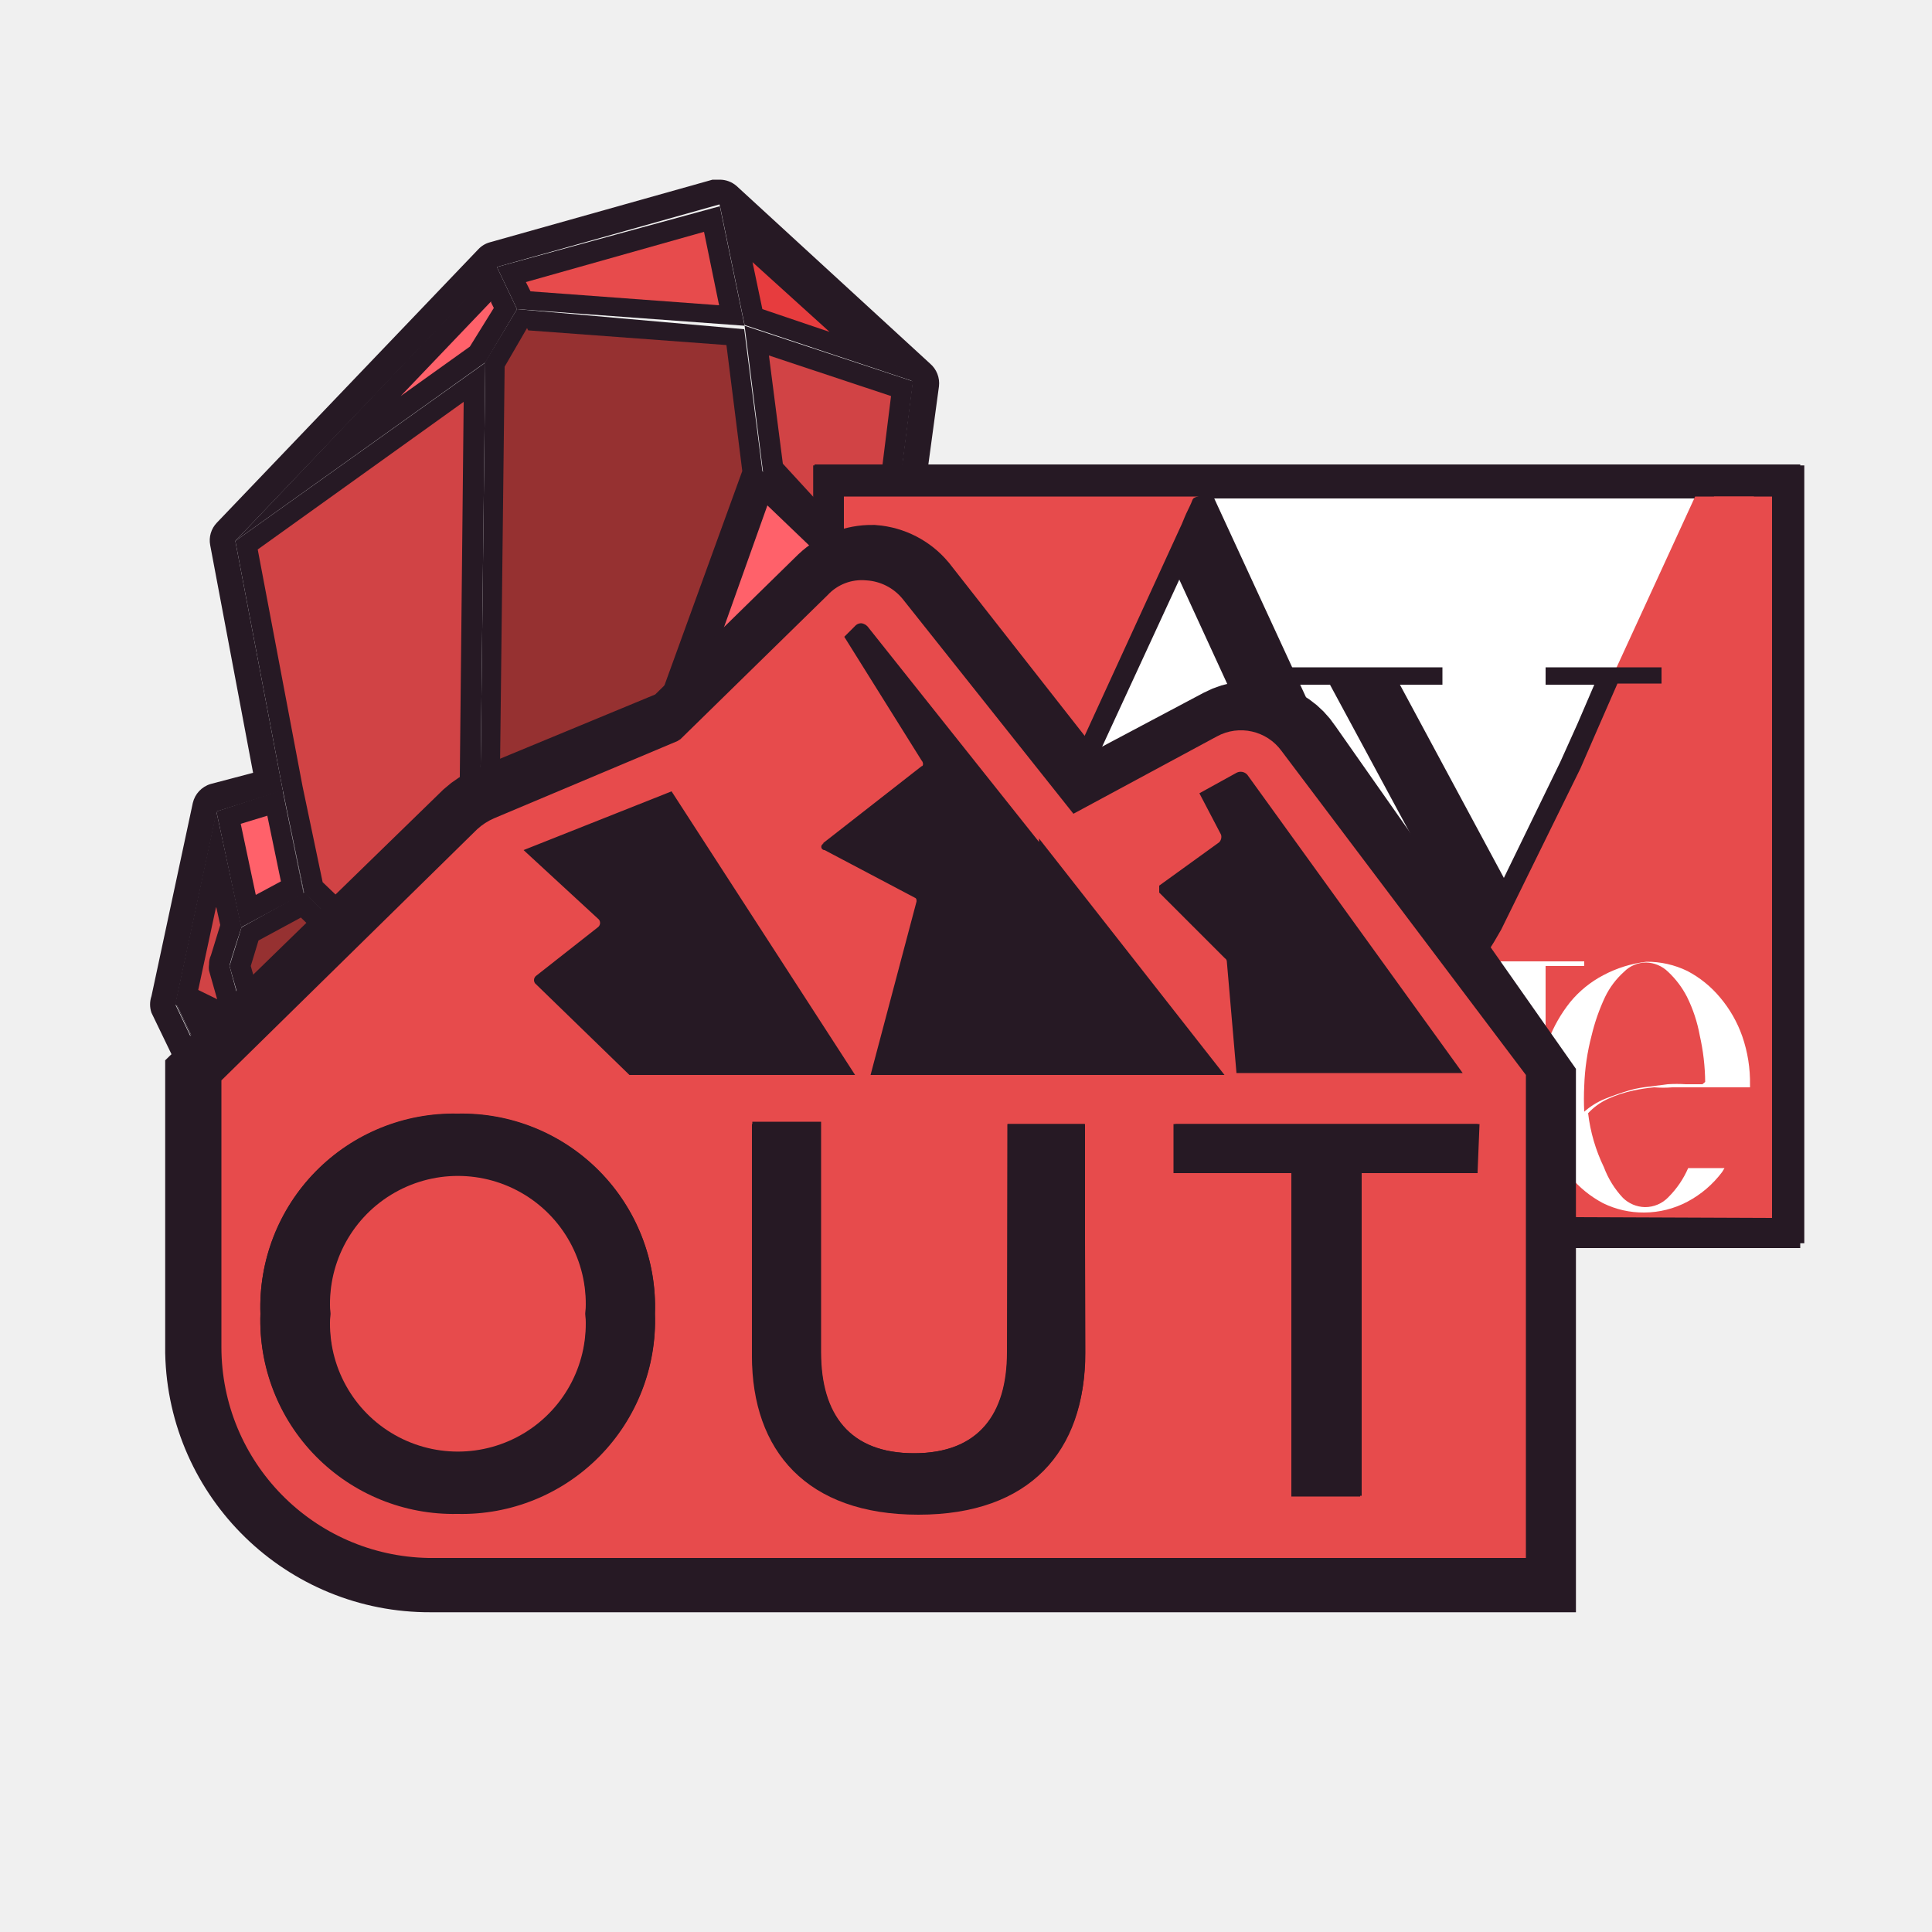
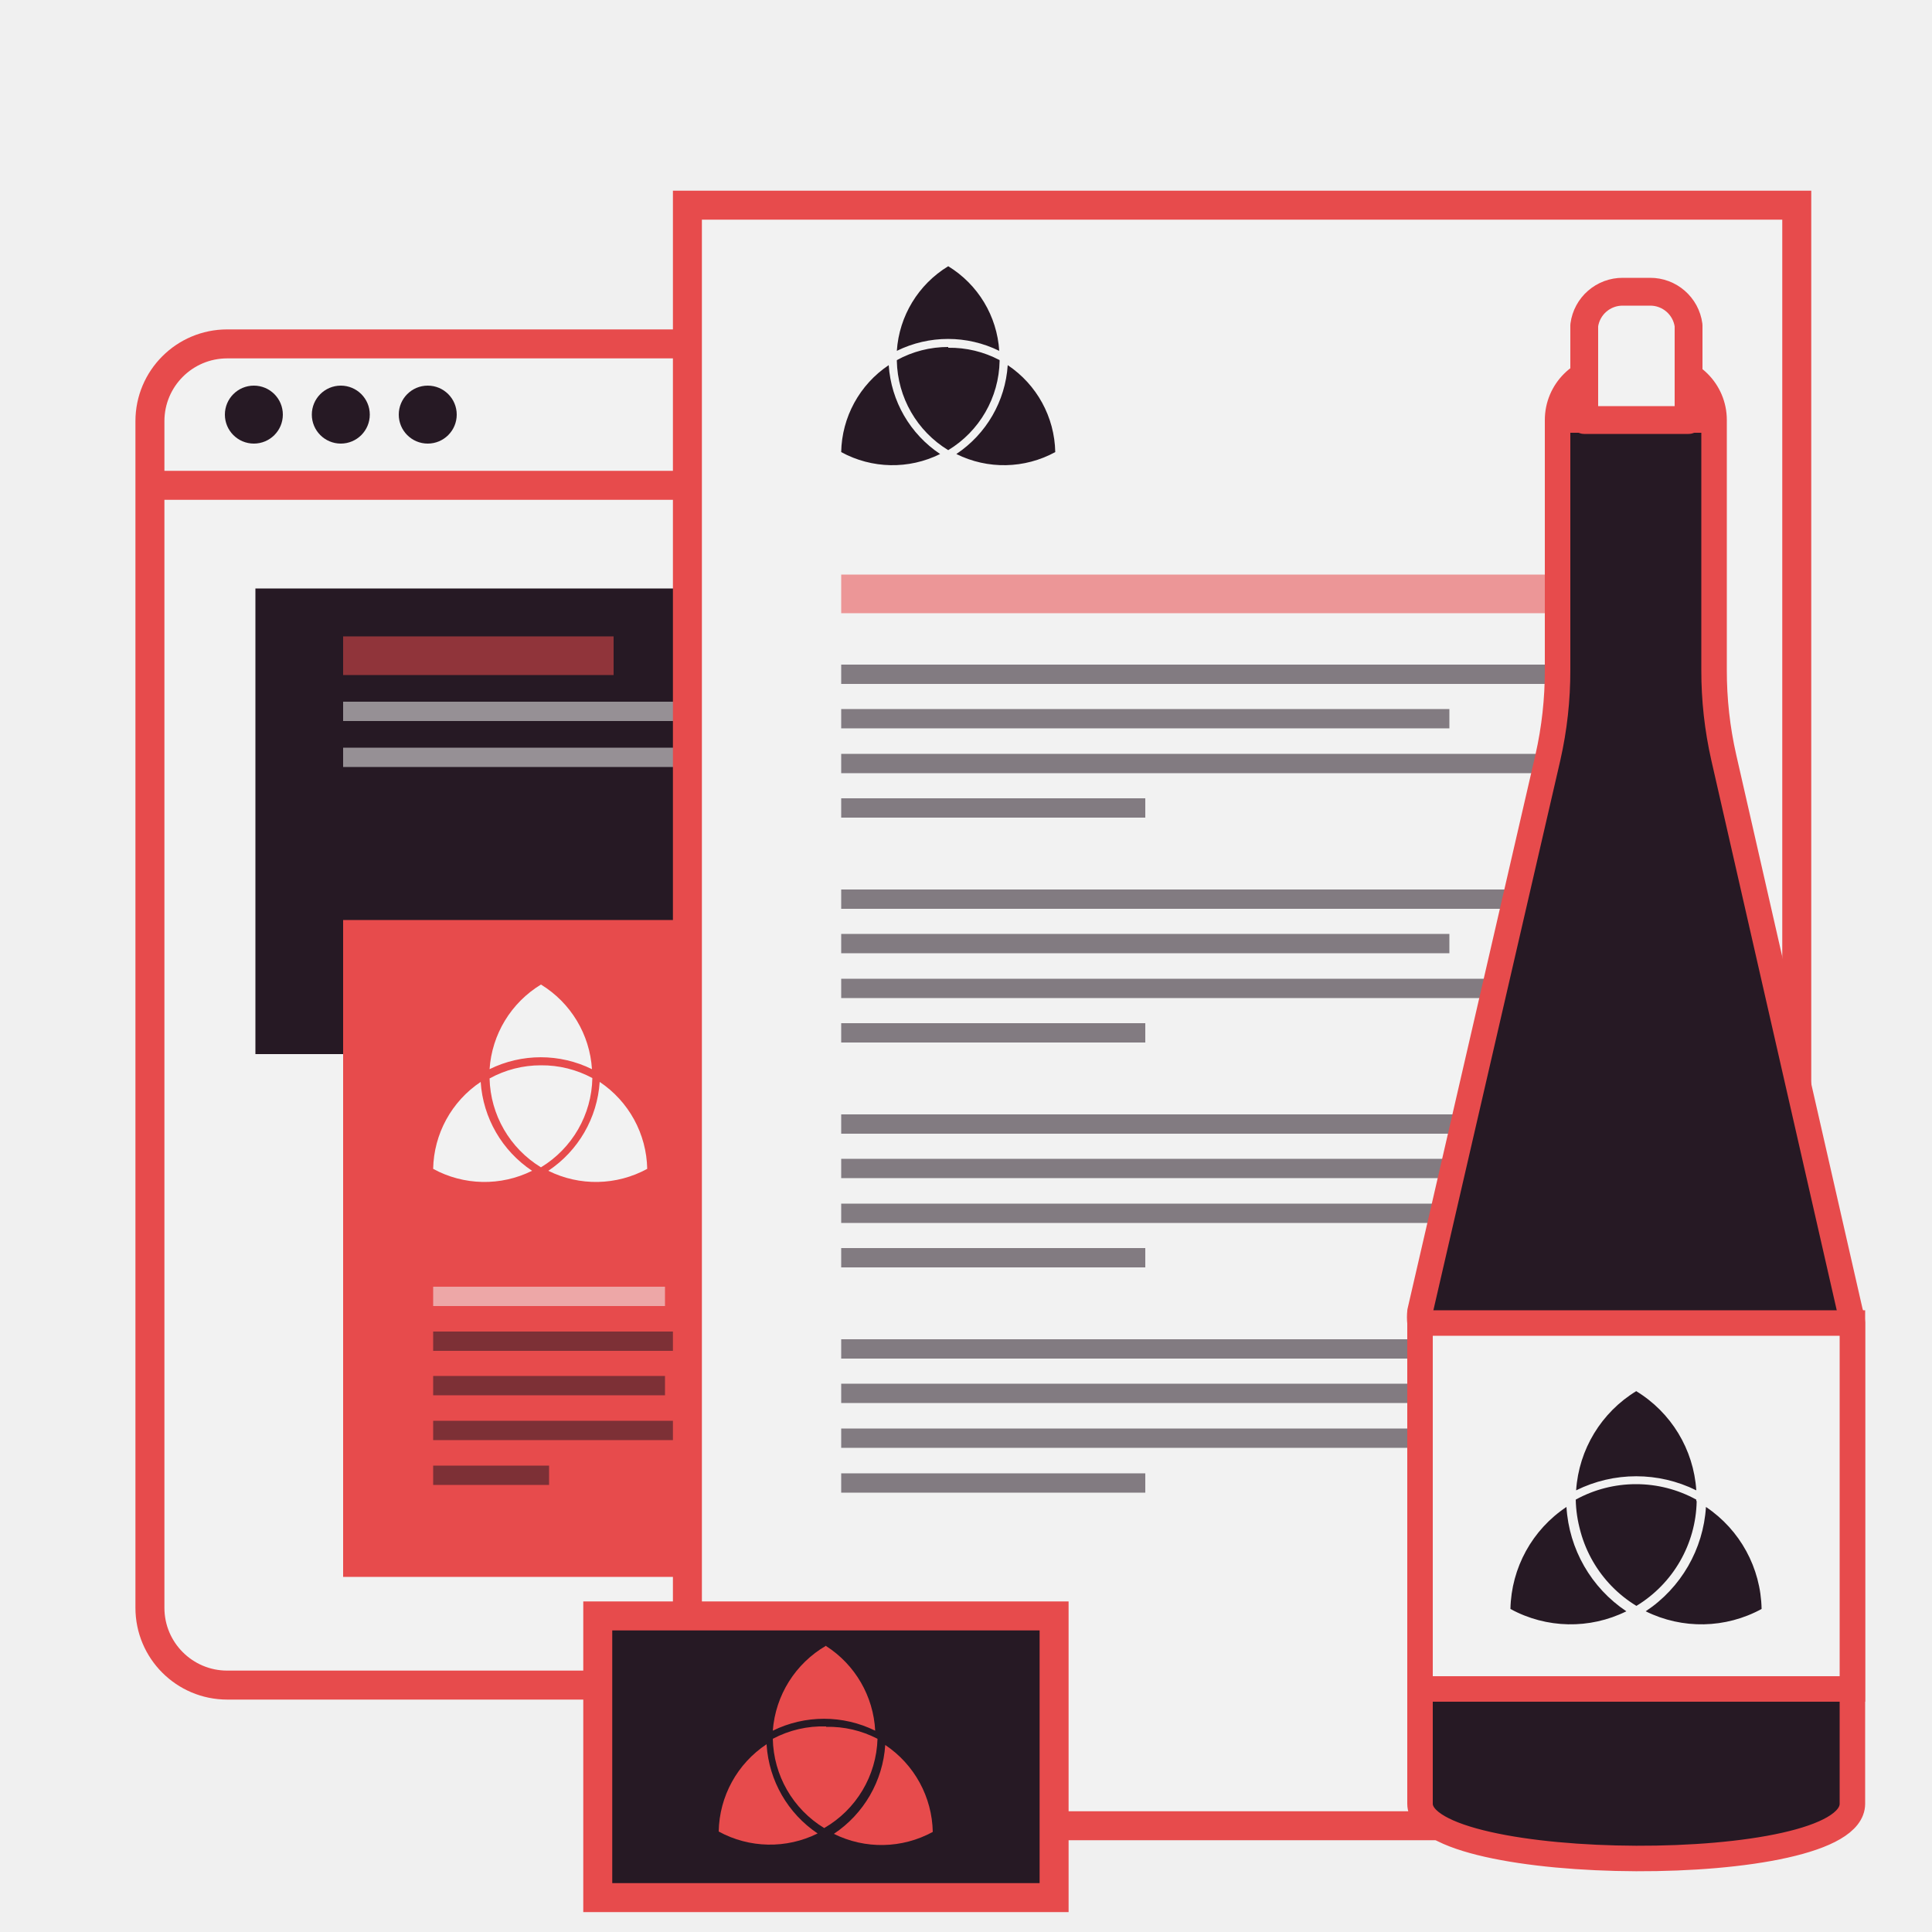
<svg xmlns="http://www.w3.org/2000/svg" id="Layer_1" data-name="Layer 1" viewBox="0 0 50 50">
  <defs>
-     <style>.cls-1,.cls-10{fill:#261924;}.cls-2{fill:#e74b4c;}.cls-3{fill:#ff616a;}.cls-4{fill:#e73c3e;}.cls-5{fill:#d14345;}.cls-6{fill:#963131;}.cls-7,.cls-8,.cls-9{fill:#fff;}.cls-10,.cls-8,.cls-9{stroke:#261924;stroke-miterlimit:10;}.cls-8{stroke-width:1.91px;}.cls-9{stroke-width:0.88px;}.cls-10{stroke-width:2.65px;}.cls-11{fill:none;}</style>
+     <style>.cls-1,.cls-10,.cls-11,.cls-5,.cls-8{fill:#f2f2f2;}.cls-1,.cls-10,.cls-11,.cls-12,.cls-7,.cls-9{stroke:#e74b4c;}.cls-1,.cls-10,.cls-12,.cls-7,.cls-9{stroke-miterlimit:10;}.cls-1,.cls-7{stroke-width:0.75px;}.cls-2,.cls-6,.cls-7,.cls-9{fill:#261924;}.cls-3,.cls-4{fill:#e74b4c;}.cls-4,.cls-5,.cls-6{opacity:0.55;}.cls-10,.cls-12,.cls-9{stroke-width:0.66px;}.cls-11{stroke-linecap:round;stroke-linejoin:round;stroke-width:0.72px;}.cls-12{fill:none;}</style>
  </defs>
-   <path class="cls-1" d="M24.3,10,24,12.21l-.79.91.41-3.24-5-4.59L12.86,6.91,6.09,14l1.23,6.46L5.61,21h0l-1.07,5,1.67,3.52L5,30.06v1.72l1.7.54-.47.54-1.43-.45a.67.67,0,0,1-.46-.63V30.06a.66.66,0,0,1,.36-.59l.64-.32L3.92,26.21a.66.66,0,0,1,0-.43l1.07-5a.67.67,0,0,1,.46-.49L6.55,20,5.44,14.11a.66.66,0,0,1,.17-.58l6.77-7.08a.64.64,0,0,1,.3-.18l5.76-1.62.18,0a.66.66,0,0,1,.45.17l5,4.59A.67.67,0,0,1,24.3,10Z" />
-   <polygon class="cls-1" points="7.13 31.78 7.12 31.79 6.65 30.62 4.97 30.06 6.19 29.45 4.52 25.93 5.6 20.96 5.61 20.96 4.54 25.93 6.22 29.45 5.02 30.06 6.67 30.62 7.13 31.78" />
-   <path class="cls-1" d="M6.24,24s-.28.92-.31,1v0l.31-1,1.63-.87-.55-2.65.54,2.65Z" />
-   <polygon class="cls-1" points="17.44 18.61 19.76 12.25 19.75 12.25 17.27 19.09 17.44 18.61" />
-   <polygon class="cls-1" points="7.88 23.09 9.34 24.52 9.34 24.5 9.84 24.74 9.84 24.73 9.34 24.5 7.88 23.09" />
-   <polygon class="cls-1" points="9.03 26.4 9.03 26.4 8.87 26.48 9.03 26.4" />
-   <polygon class="cls-1" points="15.46 22.07 16.78 20.44 15.46 22.07 15.46 22.07" />
-   <polygon class="cls-1" points="23.23 13.12 23.23 13.12 23.64 9.88 23.23 13.12" />
-   <polygon class="cls-1" points="16.78 20.44 16.88 20.49 16.88 20.49 16.78 20.44 16.78 20.44" />
-   <polygon class="cls-2" points="5.24 31.59 5.24 30.43 6.45 30.83 6.82 31.74 6.59 32.01 5.24 31.59" />
-   <path class="cls-1" d="M5.5,30.8l.74.25.26.65h0l-1-.32V30.8M5,30.06v1.72l1.7.54.45-.52-.48-1.17L5,30.06Z" />
-   <polygon class="cls-3" points="5.7 30.01 6.27 29.72 6.87 29.79 6.56 30.3 5.7 30.01" />
-   <polygon class="cls-1" points="6.22 29.45 5.02 30.06 6.67 30.62 7.3 29.57 7.32 29.58 7.32 29.57 6.22 29.45 6.22 29.45" />
-   <polygon class="cls-4" points="6.39 29.2 5.1 26.49 6.24 27.04 6.94 29.26 6.39 29.2" />
-   <path class="cls-1" d="M5.66,27.05l.36.17.53,1.7-.9-1.88M4.54,25.93l1.68,3.52,1.1.13L6.48,26.9l0-.06-1.93-.92Z" />
-   <polygon class="cls-3" points="5.91 21.14 7.12 20.78 7.56 22.95 6.43 23.56 5.91 21.14" />
-   <path class="cls-1" d="M6.92,21.12l.35,1.69-.65.35-.39-1.84.69-.21m.4-.67L5.6,21l.64,3,1.62-.87-.54-2.65Z" />
-   <path class="cls-5" d="M4.84,25.78l.76-3.55L6,24c-.06.2-.24.8-.28.9a.3.3,0,0,0,0,.16v0L6,26.36Z" />
-   <path class="cls-1" d="M5.6,23.49l.1.45-.24.78a.54.54,0,0,0-.05.24.53.53,0,0,0,0,.16l.21.74-.49-.24.46-2.14M5.6,21l-1.07,5,1.93.92L5.94,25h0v0c0-.07.31-1,.31-1L5.6,21Z" />
-   <polygon class="cls-6" points="6.68 26.64 6.21 24.99 6.47 24.15 7.83 23.42 9.01 24.57 7.98 26.64 6.68 26.64" />
-   <path class="cls-1" d="M7.78,23.74l.91.88-.87,1.75H6.88L6.49,25l.2-.66,1.09-.59m.09-.65L6.25,24l-.31,1h0l.53,1.86,0,.06H8.2l0-.07h0l1.16-2.32L7.87,23.09Z" />
-   <polygon class="cls-6" points="6.97 30.65 7.41 29.92 8.17 30.17 7.22 31.28 6.97 30.65" />
-   <path class="cls-1" d="M7.53,30.24l.19.06-.41.47,0-.1.26-.43m-.22-.66-.63,1,.46,1.16,1.37-1.59V30l-1.19-.4v0Z" />
-   <polygon class="cls-5" points="7.54 29.4 6.84 27.17 8 27.17 8.39 28.6 8.29 29.66 7.54 29.4" />
-   <path class="cls-1" d="M7.79,27.43l.32,1.15-.06.72-.3-.1L7.2,27.43h.59m.4-.53H6.48l.84,2.67h0v0l1.19.4.12-1.48L8.2,26.9Z" />
-   <polygon class="cls-3" points="12.79 7.37 13.08 7.98 12.36 9.18 8.23 12.13 12.79 7.37" />
-   <path class="cls-1" d="M12.71,7.83l.07.14-.62,1-1.79,1.28,2.34-2.45m.15-.92L6.09,14l6.47-4.62L13.38,8l-.52-1.09Z" />
-   <polygon class="cls-2" points="13.55 7.74 13.23 7.08 18.42 5.62 18.94 8.14 13.55 7.74" />
-   <path class="cls-1" d="M18.22,6l.39,1.9-4.88-.36-.12-.24L18.22,6m.4-.66L12.86,6.91,13.38,8l5.89.43-.65-3.14Z" />
-   <path class="cls-6" d="M12.82,9.44l.7-1.16L19,8.68l.45,3.54-3,8.13-1.11,1.36a.93.93,0,0,0-.48-.13l-.17,0L12.68,22Z" />
-   <path class="cls-1" d="M13.67,8.55l5.13.38.41,3.26-2.44,6.72-.46,1.27-1,1.2a1.2,1.2,0,0,0-.4-.07l-.22,0-1.77.33.14-12.15.58-1M13.38,8l-.82,1.36-.15,13,.11,0,2.3-.43h.12a.66.66,0,0,1,.4.14l.12.09,1.31-1.63h0l.49-1.35,2.49-6.84-.49-3.82L13.38,8Z" />
-   <polygon class="cls-4" points="19.5 8.23 19.05 6.04 22.55 9.24 19.5 8.23" />
-   <path class="cls-1" d="M19.47,6.78l2,1.81L19.73,8l-.26-1.24m-.85-1.49.65,3.14,4.37,1.46-5-4.6Z" />
-   <polygon class="cls-5" points="20 12.13 19.59 8.81 23.35 10.06 22.98 13.01 21.94 14.22 20 12.13" />
-   <path class="cls-1" d="M19.9,9.2l3.16,1.05-.33,2.65-.8.92L20.26,12,19.9,9.2m-.63-.77.48,3.81h0l2.18,2.36h0l1.29-1.49.41-3.24L19.27,8.43Z" />
-   <polygon class="cls-3" points="17.45 19.08 17.59 18.67 19.75 12.61 21.66 14.44 17.31 19.42 17.45 19.08" />
-   <path class="cls-1" d="M19.86,13.08l1.43,1.37-3.24,3.71,1.81-5.08m-.25-.87-2.26,6.36-.15.4-.5,1.28h0l.11.12,5.2-6-2.27-2.17-.15,0Z" />
-   <path class="cls-5" d="M9.46,24.26,8.12,23l-.54-2.57L6.38,14.1l5.91-4.22-.14,12.27L10.56,23a.93.93,0,0,0-.38.4l-.46.95Z" />
-   <path class="cls-1" d="M12,10.4,11.88,22l-1.45.82a1.19,1.19,0,0,0-.49.51l-.34.7-1.25-1.2-.52-2.48L6.67,14.22,12,10.4m.54-1L6.09,14l1.23,6.46.55,2.65L9.34,24.5l.5.24.58-1.18a.66.66,0,0,1,.27-.29l1.62-.91.1,0,.15-13Z" />
-   <polygon class="cls-3" points="9.34 24.52 8.18 26.83 8.87 26.48 9.03 26.4 9.84 24.74 9.34 24.5 9.34 24.52" />
-   <path class="cls-1" d="M8.18,26.83h0l0,.07.45,1.63L8.77,27a.66.66,0,0,1,.07-.24L9,26.4l-.16.08Z" />
-   <polygon class="cls-5" points="16.88 20.49 16.7 20.69 16.78 20.44 16.88 20.49" />
-   <polygon class="cls-3" points="16.78 20.44 16.7 20.69 15.49 22.09 15.47 22.07 16.78 20.44" />
-   <path class="cls-1" d="M18.72,35.61l-.06,0a.68.68,0,0,1-.36.1h-.14l-.59-.13Z" />
-   <path class="cls-1" d="M15.49,22.09l-.44.51-.12-.09-2.3.43L11,23.85,9.43,27.08l-.18,2.25-.74.86V30l.13-1.48L8.77,27a.65.65,0,0,1,.06-.24L9,26.4l.82-1.66h0l.58-1.18a.67.67,0,0,1,.27-.29l1.62-.91.1,0,.11,0,2.3-.43h.12a.67.67,0,0,1,.41.14l.12.09Z" />
-   <polygon class="cls-1" points="10.27 26 10.32 28.08 10.32 28.08 10.27 26 10.27 26" />
-   <polygon class="cls-6" points="15.06 22.6 14.81 22.89 14.94 22.51 15.06 22.6" />
-   <polygon class="cls-1" points="14.94 22.51 14.81 22.89 15.06 22.6 14.94 22.51 14.94 22.51" />
-   <polygon class="cls-2" points="10.62 25.83 11.24 24.03 12.77 23.17 14.48 22.86 11.64 26.15 10.62 25.83" />
-   <path class="cls-1" d="M13.78,23.26l-2.23,2.58-.6-.19.5-1.45,1.37-.77,1-.18m1.15-.75-2.3.43L11,23.85,10.28,26l1.45.45,3.08-3.57.13-.38Z" />
-   <polygon class="cls-3" points="10.27 26 10.27 26 10.27 26 11.02 23.85 9.43 27.07 10.27 26" />
-   <polygon class="cls-1" points="11.02 23.85 9.43 27.07 10.27 26 10.27 26 10.27 26 11.02 23.85 11.02 23.85" />
-   <polygon class="cls-3" points="9.43 27.08 9.43 27.08 9.43 27.08 9.43 27.08" />
-   <rect class="cls-1" x="9.43" y="27.08" transform="translate(-19.22 28) rotate(-72.65)" />
-   <polygon class="cls-4" points="10.55 26.36 11.27 26.59 10.57 27.39 10.55 26.36" />
-   <polygon class="cls-1" points="10.28 26 10.32 28.08 11.73 26.45 10.28 26 10.28 26" />
-   <polygon class="cls-5" points="9.69 27.18 10.03 26.75 10.06 27.99 9.58 28.54 9.69 27.18" />
-   <polygon class="cls-1" points="10.27 26 9.43 27.08 9.25 29.33 10.32 28.08 10.27 26 10.27 26" />
-   <rect class="cls-7" x="24.32" y="12.85" width="19.75" height="11.94" />
-   <path class="cls-8" d="M22,31.22H45.74V13H22Z" />
-   <rect class="cls-9" x="21.52" y="12.46" width="24.63" height="19.4" />
-   <rect class="cls-2" x="21.96" y="24.79" width="16.56" height="6.53" />
-   <polyline class="cls-2" points="21.84 12.85 21.84 31.34 22.59 31.34 31.05 12.85 22.35 12.85" />
-   <polyline class="cls-2" points="45.39 31.3 45.39 12.85 43.87 12.85 35.39 31.3 44.89 31.3" />
-   <polygon class="cls-2" points="45.86 31.52 45.86 12.85 44.36 12.85 35.81 31.48 45.86 31.52" />
-   <path class="cls-7" d="M35.26,31.22v.12H32.09v-.12h1V25.87a.63.63,0,0,0,0-.16.72.72,0,0,0-.08-.18l-.06-.12s-.06-.06-.1-.1a.8.8,0,0,0-.2-.16,1.24,1.24,0,0,0-.24-.1,1.3,1.3,0,0,1-.18,0h-.06a2,2,0,0,0-.75.16,3.54,3.54,0,0,0-.67.37,2.35,2.35,0,0,0-.41.31,2.22,2.22,0,0,1-.22.18v5.21h1v.12H27.88v-.12h1V26.15c0,.06-.1.12-.18.22s-.16.2-.24.33-.24.43-.37.67a2,2,0,0,0-.16.75H27.8a2,2,0,0,1,.14-.75,3.88,3.88,0,0,1,.33-.65,5.08,5.08,0,0,1,.37-.49c.12-.12.18-.22.22-.24l0,0,1.06-1.06.1-.1v1.06l.33-.26a5.08,5.08,0,0,1,.49-.33,5.27,5.27,0,0,1,.59-.28,1.87,1.87,0,0,1,.67-.12h.08a2,2,0,0,1,1.18.37A2,2,0,0,1,34,26a2.46,2.46,0,0,1,.22.73c0,.22,0,.35,0,.35V31.2h1Z" />
-   <path class="cls-7" d="M40,27.11v1.06a3.67,3.67,0,0,1-.79,2.26,2.78,2.78,0,0,1-.85.69,2.29,2.29,0,0,1-1,.24,2.37,2.37,0,0,1-1.06-.24,2.78,2.78,0,0,1-.85-.69,3.34,3.34,0,0,1-.59-1,3.62,3.62,0,0,1-.22-1.24v-2c0,.06-.1.12-.18.22s-.16.2-.24.33-.24.43-.37.67a2,2,0,0,0-.16.75h-.12a1.81,1.81,0,0,1,.14-.73,3.88,3.88,0,0,1,.33-.65,2.54,2.54,0,0,1,.37-.49c.12-.12.18-.22.22-.24l1.18-1.18v3.3a5.91,5.91,0,0,0,.12,1.22,4.08,4.08,0,0,0,.35,1,1.88,1.88,0,0,0,.49.65.81.81,0,0,0,.57.22h0a.92.92,0,0,0,.57-.22,1.79,1.79,0,0,0,.47-.65,5.17,5.17,0,0,0,.35-1,5.91,5.91,0,0,0,.12-1.22V25h-1v-.12H41V25H40v2.12Z" />
-   <path class="cls-7" d="M42.61,24.89a2.37,2.37,0,0,1,1.06.24,2.78,2.78,0,0,1,.85.69,3.18,3.18,0,0,1,.57,1,3.65,3.65,0,0,1,.2,1.26v.06H43.73l-.45,0a2.86,2.86,0,0,1-.47,0,4.75,4.75,0,0,0-.53.08,3.25,3.25,0,0,0-.67.22,1.64,1.64,0,0,0-.51.37,4.39,4.39,0,0,0,.41,1.4A2.37,2.37,0,0,0,42,31a.84.84,0,0,0,.57.24h0a.83.83,0,0,0,.61-.26,2.43,2.43,0,0,0,.51-.75l0,0h.94l-.06.1a2.71,2.71,0,0,1-.9.77,2.41,2.41,0,0,1-1.12.28,2.37,2.37,0,0,1-1.06-.24,2.78,2.78,0,0,1-.85-.69,3.18,3.18,0,0,1-.57-1,3.65,3.65,0,0,1-.2-1.26,3.73,3.73,0,0,1,.2-1.26,3.66,3.66,0,0,1,.57-1,2.78,2.78,0,0,1,.85-.69A3.15,3.15,0,0,1,42.61,24.89ZM44.13,28a5.7,5.7,0,0,0-.14-1.2,3.76,3.76,0,0,0-.33-1,2.37,2.37,0,0,0-.49-.65.84.84,0,0,0-.57-.24h0a.8.8,0,0,0-.57.24,2.1,2.1,0,0,0-.49.65,5.17,5.17,0,0,0-.35,1A5.91,5.91,0,0,0,41,28.1a6.61,6.61,0,0,0,0,.67,1.94,1.94,0,0,1,.53-.33c.2-.08.43-.16.63-.22s.37-.08.53-.1l.47-.06a3.6,3.6,0,0,1,.47,0h.43Z" />
-   <path class="cls-7" d="M25.11,24.83a2.37,2.37,0,0,1,1.06.24,2.78,2.78,0,0,1,.85.69,3.18,3.18,0,0,1,.57,1,3.65,3.65,0,0,1,.2,1.26v.06H26.23l-.45,0a2.86,2.86,0,0,1-.47,0,2.43,2.43,0,0,0-.53.1,3.25,3.25,0,0,0-.67.22,1.64,1.64,0,0,0-.51.37,4.39,4.39,0,0,0,.41,1.4,2.37,2.37,0,0,0,.49.65.84.84,0,0,0,.57.24h0a.83.83,0,0,0,.61-.26,2.43,2.43,0,0,0,.51-.75l0,0h.94l-.06.1a2.71,2.71,0,0,1-.9.77,2.41,2.41,0,0,1-1.12.28A2.37,2.37,0,0,1,24.06,31a2.78,2.78,0,0,1-.85-.69,3.18,3.18,0,0,1-.57-1,3.65,3.65,0,0,1-.2-1.26,3.73,3.73,0,0,1,.2-1.26,3.66,3.66,0,0,1,.57-1,2.78,2.78,0,0,1,.85-.69A3,3,0,0,1,25.11,24.83ZM26.64,28a5.7,5.7,0,0,0-.14-1.2,3.76,3.76,0,0,0-.33-1,2.37,2.37,0,0,0-.49-.65.84.84,0,0,0-.57-.24h0a.8.8,0,0,0-.57.24,2.1,2.1,0,0,0-.49.65,5.17,5.17,0,0,0-.35,1,5.91,5.91,0,0,0-.12,1.22,6.61,6.61,0,0,0,0,.67,1.94,1.94,0,0,1,.53-.33c.2-.08.43-.16.63-.22s.37-.08.53-.1l.47-.06a3.6,3.6,0,0,1,.47,0h.43Z" />
-   <path class="cls-1" d="M33.7,24.79v-.45h1.14L32.9,20.15H28.14l-2,4.19h1.14v.45H24.28v-.45h1.36l4.9-10.68c.06-.12.1-.24.16-.37s.12-.24.16-.35.2-.06.26-.18h.24l5.33,11.55h1.53v.45H33.7ZM30.52,15,28.35,19.7h4.33Z" />
-   <path class="cls-1" d="M43,17.69H41.86l-.49,1.12-.47,1.08-2.05,4.17-.18.31c-.06.1-.24.39-.31.47h-.1l-3.84-7.12H33v-.45h4.33v.45h-1.1l2.69,5,1.46-3,.45-1,.43-1H40v-.45h3Z" />
-   <path class="cls-10" d="M33.46,19.53l6,8.55V40.4H11.15A5.52,5.52,0,0,1,5.6,35V28l6.78-6.6a1.59,1.59,0,0,1,.44-.28l4.83-2s.05,0,.08-.05l3.85-3.77a1.44,1.44,0,0,1,1-.39,1.38,1.38,0,0,1,.95.49L28,21.1l3.77-2A1.3,1.3,0,0,1,33.46,19.53Z" />
-   <path class="cls-11" d="M15.47,24l-1.6,1.29c-.08.05-.08.13,0,.2l2.41,2.34h5.89l-4.75-7.46v0L13.52,22l2,1.75A.15.15,0,0,1,15.47,24Z" />
-   <path class="cls-11" d="M23.9,19.8l-2.56,2a.1.1,0,0,0,0,.18l2.34,1.24c.05,0,.08,0,.05.08l-1.19,4.49h9.21L26.95,21.7v0l-4.42-5.58a.17.17,0,0,0-.15-.08s-.05,0-.1.05l-.25.3h0l2,3.2A.26.26,0,0,1,23.9,19.8Z" />
-   <path class="cls-11" d="M32.3,20.1a.22.22,0,0,0-.28-.05l-.94.51h0l.56,1.07a.16.16,0,0,1-.05.2L30,22.94a.16.16,0,0,0,0,.23l1.73,1.73s.05,0,.05.05L32,27.84h5.86v.05Z" />
-   <path class="cls-2" d="M33.17,19.44a1.3,1.3,0,0,0-1.68-.38l-3.71,2-4.42-5.56a1.31,1.31,0,0,0-.94-.48,1.2,1.2,0,0,0-1,.38l-3.81,3.73-.08.05-4.75,2a1.57,1.57,0,0,0-.43.28l-6.62,6.5v6.9a5.46,5.46,0,0,0,5.36,5.46h28.4V27.82ZM30,22.92l1.55-1.12a.2.2,0,0,0,.05-.2l-.56-1.07L32,20a.23.23,0,0,1,.28.05l5.61,7.77v-.05H32l-.25-2.89s0-.05-.05-.08L30,23.1C30,23.07,30,23,30,22.92Zm-8.71-1.09,2.56-2c.05,0,.05-.1,0-.15l-2-3.2.3-.3a.21.21,0,0,1,.15-.05.28.28,0,0,1,.15.08l4.44,5.58V21.7l4.8,6.12H22.53l1.19-4.49c0-.05,0-.08-.05-.1L21.34,22A.08.08,0,0,1,21.34,21.83Zm-3.91-1.35h0l4.75,7.34H16.29l-2.41-2.34a.14.14,0,0,1,0-.23L15.47,24a.14.14,0,0,0,0-.23L13.55,22ZM11.84,39.16A5,5,0,0,1,6.74,34a5,5,0,0,1,5.1-5.18A5,5,0,0,1,16.95,34,5,5,0,0,1,11.84,39.16ZM28.09,35c0,2.49-1.42,4.14-4.31,4.14s-4.31-1.68-4.31-4.11v-6h1.78V35c0,1.6.74,2.61,2.41,2.61s2.41-1,2.41-2.61V29.09h2Zm10.15-4.67h-3v8.38H33.42V30.36h-3V29.09h7.87Z" />
-   <path class="cls-2" d="M11.84,30.38A3.3,3.3,0,0,0,8.55,34a3.31,3.31,0,1,0,6.6,0A3.31,3.31,0,0,0,11.84,30.38Z" />
-   <path class="cls-1" d="M11.84,28.83A5,5,0,0,0,6.74,34a5,5,0,0,0,5.1,5.18A5,5,0,0,0,16.95,34,5,5,0,0,0,11.84,28.83Zm0,8.78A3.3,3.3,0,0,1,8.55,34a3.31,3.31,0,1,1,6.6,0A3.31,3.31,0,0,1,11.84,37.62Z" />
-   <path class="cls-1" d="M26.06,35c0,1.6-.74,2.61-2.41,2.61s-2.41-1-2.41-2.61V29.09H19.46v6c0,2.46,1.42,4.11,4.31,4.11s4.31-1.65,4.31-4.14V29.09h-2Z" />
-   <polygon class="cls-1" points="30.37 30.36 33.42 30.36 33.42 38.73 35.2 38.73 35.2 30.36 38.24 30.36 38.24 29.09 30.37 29.09 30.37 30.36" />
+   <rect class="cls-1" x="3.88" y="8.9" width="20.12" height="34.71" rx="2" ry="2" />
+   <line class="cls-1" x1="3.88" y1="12.56" x2="24" y2="12.56" />
+   <rect class="cls-2" x="6.61" y="15.23" width="14.15" height="12.05" />
+   <rect class="cls-3" x="8.88" y="23.81" width="11.88" height="17" />
+   <rect class="cls-4" x="8.88" y="16.47" width="7" height="1" />
+   <rect class="cls-5" x="8.88" y="18.16" width="12" height="0.5" />
+   <rect class="cls-5" x="8.88" y="19.35" width="9" height="0.5" />
+   <rect class="cls-5" x="11.21" y="33.3" width="6" height="0.5" />
+   <rect class="cls-6" x="11.21" y="34.46" width="8" height="0.5" />
+   <rect class="cls-6" x="11.21" y="35.61" width="6" height="0.5" />
+   <rect class="cls-6" x="11.21" y="36.77" width="7" height="0.5" />
+   <rect class="cls-6" x="11.21" y="37.93" width="3" height="0.5" />
+   <circle class="cls-2" cx="6.57" cy="10.73" r="0.75" />
+   <circle class="cls-2" cx="8.82" cy="10.73" r="0.75" />
+   <circle class="cls-2" cx="11.07" cy="10.73" r="0.75" />
+   <rect class="cls-1" x="17.79" y="5.31" width="28.71" height="41.94" />
+   <rect class="cls-6" x="21.77" y="17.2" width="20.98" height="0.5" />
+   <rect class="cls-6" x="21.77" y="18.35" width="15.74" height="0.5" />
+   <rect class="cls-6" x="21.77" y="19.51" width="18.36" height="0.5" />
+   <rect class="cls-6" x="21.77" y="20.66" width="7.87" height="0.5" />
+   <rect class="cls-6" x="21.77" y="23.02" width="20.98" height="0.5" />
+   <rect class="cls-6" x="21.77" y="24.17" width="15.74" height="0.5" />
+   <rect class="cls-6" x="21.77" y="25.33" width="18.36" height="0.5" />
+   <rect class="cls-6" x="21.77" y="26.48" width="7.87" height="0.5" />
+   <rect class="cls-6" x="21.77" y="28.84" width="20.98" height="0.5" />
+   <rect class="cls-6" x="21.77" y="29.99" width="15.74" height="0.5" />
+   <rect class="cls-6" x="21.77" y="31.15" width="18.36" height="0.5" />
+   <rect class="cls-6" x="21.77" y="32.3" width="7.87" height="0.5" />
+   <rect class="cls-6" x="21.77" y="34.66" width="20.98" height="0.5" />
+   <rect class="cls-6" x="21.77" y="35.81" width="15.74" height="0.5" />
+   <rect class="cls-6" x="21.77" y="36.97" width="18.36" height="0.5" />
+   <rect class="cls-6" x="21.77" y="38.13" width="7.87" height="0.5" />
+   <rect class="cls-4" x="21.77" y="14.87" width="18.36" height="1" />
+   <rect class="cls-7" x="15.47" y="41.82" width="11.81" height="7.29" />
+   <path class="cls-8" d="M14,27.57a2.75,2.75,0,0,0-1.33.34A2.77,2.77,0,0,0,14,30.21a2.76,2.76,0,0,0,1.33-2.31A2.75,2.75,0,0,0,14,27.57ZM12.44,28a2.77,2.77,0,0,0-1.23,2.25,2.77,2.77,0,0,0,2.56.05A3,3,0,0,1,12.44,28ZM14,25.48a2.78,2.78,0,0,0-1.33,2.19,3,3,0,0,1,2.65,0A2.77,2.77,0,0,0,14,25.48Zm0,0a2.78,2.78,0,0,0-1.33,2.19,3,3,0,0,1,2.65,0A2.77,2.77,0,0,0,14,25.48Zm0,2.09a2.75,2.75,0,0,0-1.33.34A2.77,2.77,0,0,0,14,30.21a2.76,2.76,0,0,0,1.33-2.31A2.75,2.75,0,0,0,14,27.57ZM12.44,28a2.77,2.77,0,0,0-1.23,2.25,2.77,2.77,0,0,0,2.56.05A3,3,0,0,1,12.44,28Z" />
+   <path class="cls-8" d="M15.52,28a3,3,0,0,1-1.33,2.3,2.77,2.77,0,0,0,2.56-.05A2.77,2.77,0,0,0,15.52,28Z" />
+   <path class="cls-3" d="M21.38,44.69A2.75,2.75,0,0,0,20,45a2.77,2.77,0,0,0,1.33,2.31A2.76,2.76,0,0,0,22.71,45,2.75,2.75,0,0,0,21.38,44.69Zm-1.54.46A2.77,2.77,0,0,0,18.6,47.4a2.77,2.77,0,0,0,2.56.05A3,3,0,0,1,19.84,45.16Zm1.54-2.56A2.78,2.78,0,0,0,20,44.79a3,3,0,0,1,2.65,0A2.77,2.77,0,0,0,21.38,42.6Zm0,0A2.78,2.78,0,0,0,20,44.79a3,3,0,0,1,2.65,0A2.77,2.77,0,0,0,21.38,42.6Zm0,2.09A2.75,2.75,0,0,0,20,45a2.77,2.77,0,0,0,1.33,2.31A2.76,2.76,0,0,0,22.71,45,2.75,2.75,0,0,0,21.38,44.69Zm-1.54.46A2.77,2.77,0,0,0,18.6,47.4a2.77,2.77,0,0,0,2.56.05A3,3,0,0,1,19.84,45.16Z" />
+   <path class="cls-3" d="M22.91,45.16a3,3,0,0,1-1.33,2.3,2.77,2.77,0,0,0,2.56-.05A2.77,2.77,0,0,0,22.91,45.16Z" />
+   <path class="cls-2" d="M24.54,9a2.75,2.75,0,0,0-1.33.34,2.77,2.77,0,0,0,1.33,2.31,2.76,2.76,0,0,0,1.33-2.31A2.75,2.75,0,0,0,24.54,9ZM23,9.45a2.77,2.77,0,0,0-1.23,2.25,2.77,2.77,0,0,0,2.56.05A3,3,0,0,1,23,9.45Zm1.54-2.56a2.78,2.78,0,0,0-1.33,2.19,3,3,0,0,1,2.65,0A2.77,2.77,0,0,0,24.54,6.89Zm0,0a2.78,2.78,0,0,0-1.33,2.19,3,3,0,0,1,2.65,0A2.77,2.77,0,0,0,24.54,6.89Zm0,2.09a2.75,2.75,0,0,0-1.33.34,2.77,2.77,0,0,0,1.33,2.31,2.76,2.76,0,0,0,1.33-2.31A2.75,2.75,0,0,0,24.54,9ZM23,9.45a2.77,2.77,0,0,0-1.23,2.25,2.77,2.77,0,0,0,2.56.05A3,3,0,0,1,23,9.45Z" />
+   <path class="cls-2" d="M26.08,9.45a3,3,0,0,1-1.33,2.3,2.77,2.77,0,0,0,2.56-.05A2.77,2.77,0,0,0,26.08,9.45Z" />
+   <path class="cls-9" d="M47.94,34.24V46.68c0,1.93-11.19,1.85-11.19,0V34.24a1.36,1.36,0,0,1,0-.3L40.06,19.6a10.15,10.15,0,0,0,.25-2.26V10.87a1.36,1.36,0,0,1,1.36-1.36H43a1.36,1.36,0,0,1,1.36,1.36v6.47a10.15,10.15,0,0,0,.25,2.26l3.27,14.34A1.36,1.36,0,0,1,47.94,34.24Z" />
+   <path class="cls-10" d="M47.94,34.24v9.47H36.75V34.24H47.94Z" />
+   <path class="cls-11" d="M41,10.87h2.7V8.42a1,1,0,0,0-1-.87H42a1,1,0,0,0-1,.87Z" />
+   <line class="cls-12" x1="40.31" y1="10.87" x2="44.38" y2="10.87" />
+   <path class="cls-2" d="M42.34,38.41a3.23,3.23,0,0,0-1.56.4,3.25,3.25,0,0,0,1.56,2.71,3.24,3.24,0,0,0,1.56-2.71A3.23,3.23,0,0,0,42.34,38.41ZM40.54,39a3.25,3.25,0,0,0-1.45,2.64,3.25,3.25,0,0,0,3,.06A3.5,3.5,0,0,1,40.54,39Zm1.81-3a3.26,3.26,0,0,0-1.56,2.57,3.5,3.5,0,0,1,3.11,0A3.25,3.25,0,0,0,42.34,36Zm0,0a3.26,3.26,0,0,0-1.56,2.57,3.5,3.5,0,0,1,3.11,0A3.25,3.25,0,0,0,42.34,36Zm0,2.45a3.23,3.23,0,0,0-1.56.4,3.25,3.25,0,0,0,1.56,2.71,3.24,3.24,0,0,0,1.56-2.71A3.23,3.23,0,0,0,42.34,38.41ZM40.54,39a3.25,3.25,0,0,0-1.45,2.64,3.25,3.25,0,0,0,3,.06A3.5,3.5,0,0,1,40.54,39Z" />
+   <path class="cls-2" d="M44.15,39a3.5,3.5,0,0,1-1.56,2.7,3.25,3.25,0,0,0,3-.06A3.25,3.25,0,0,0,44.15,39Z" />
</svg>
